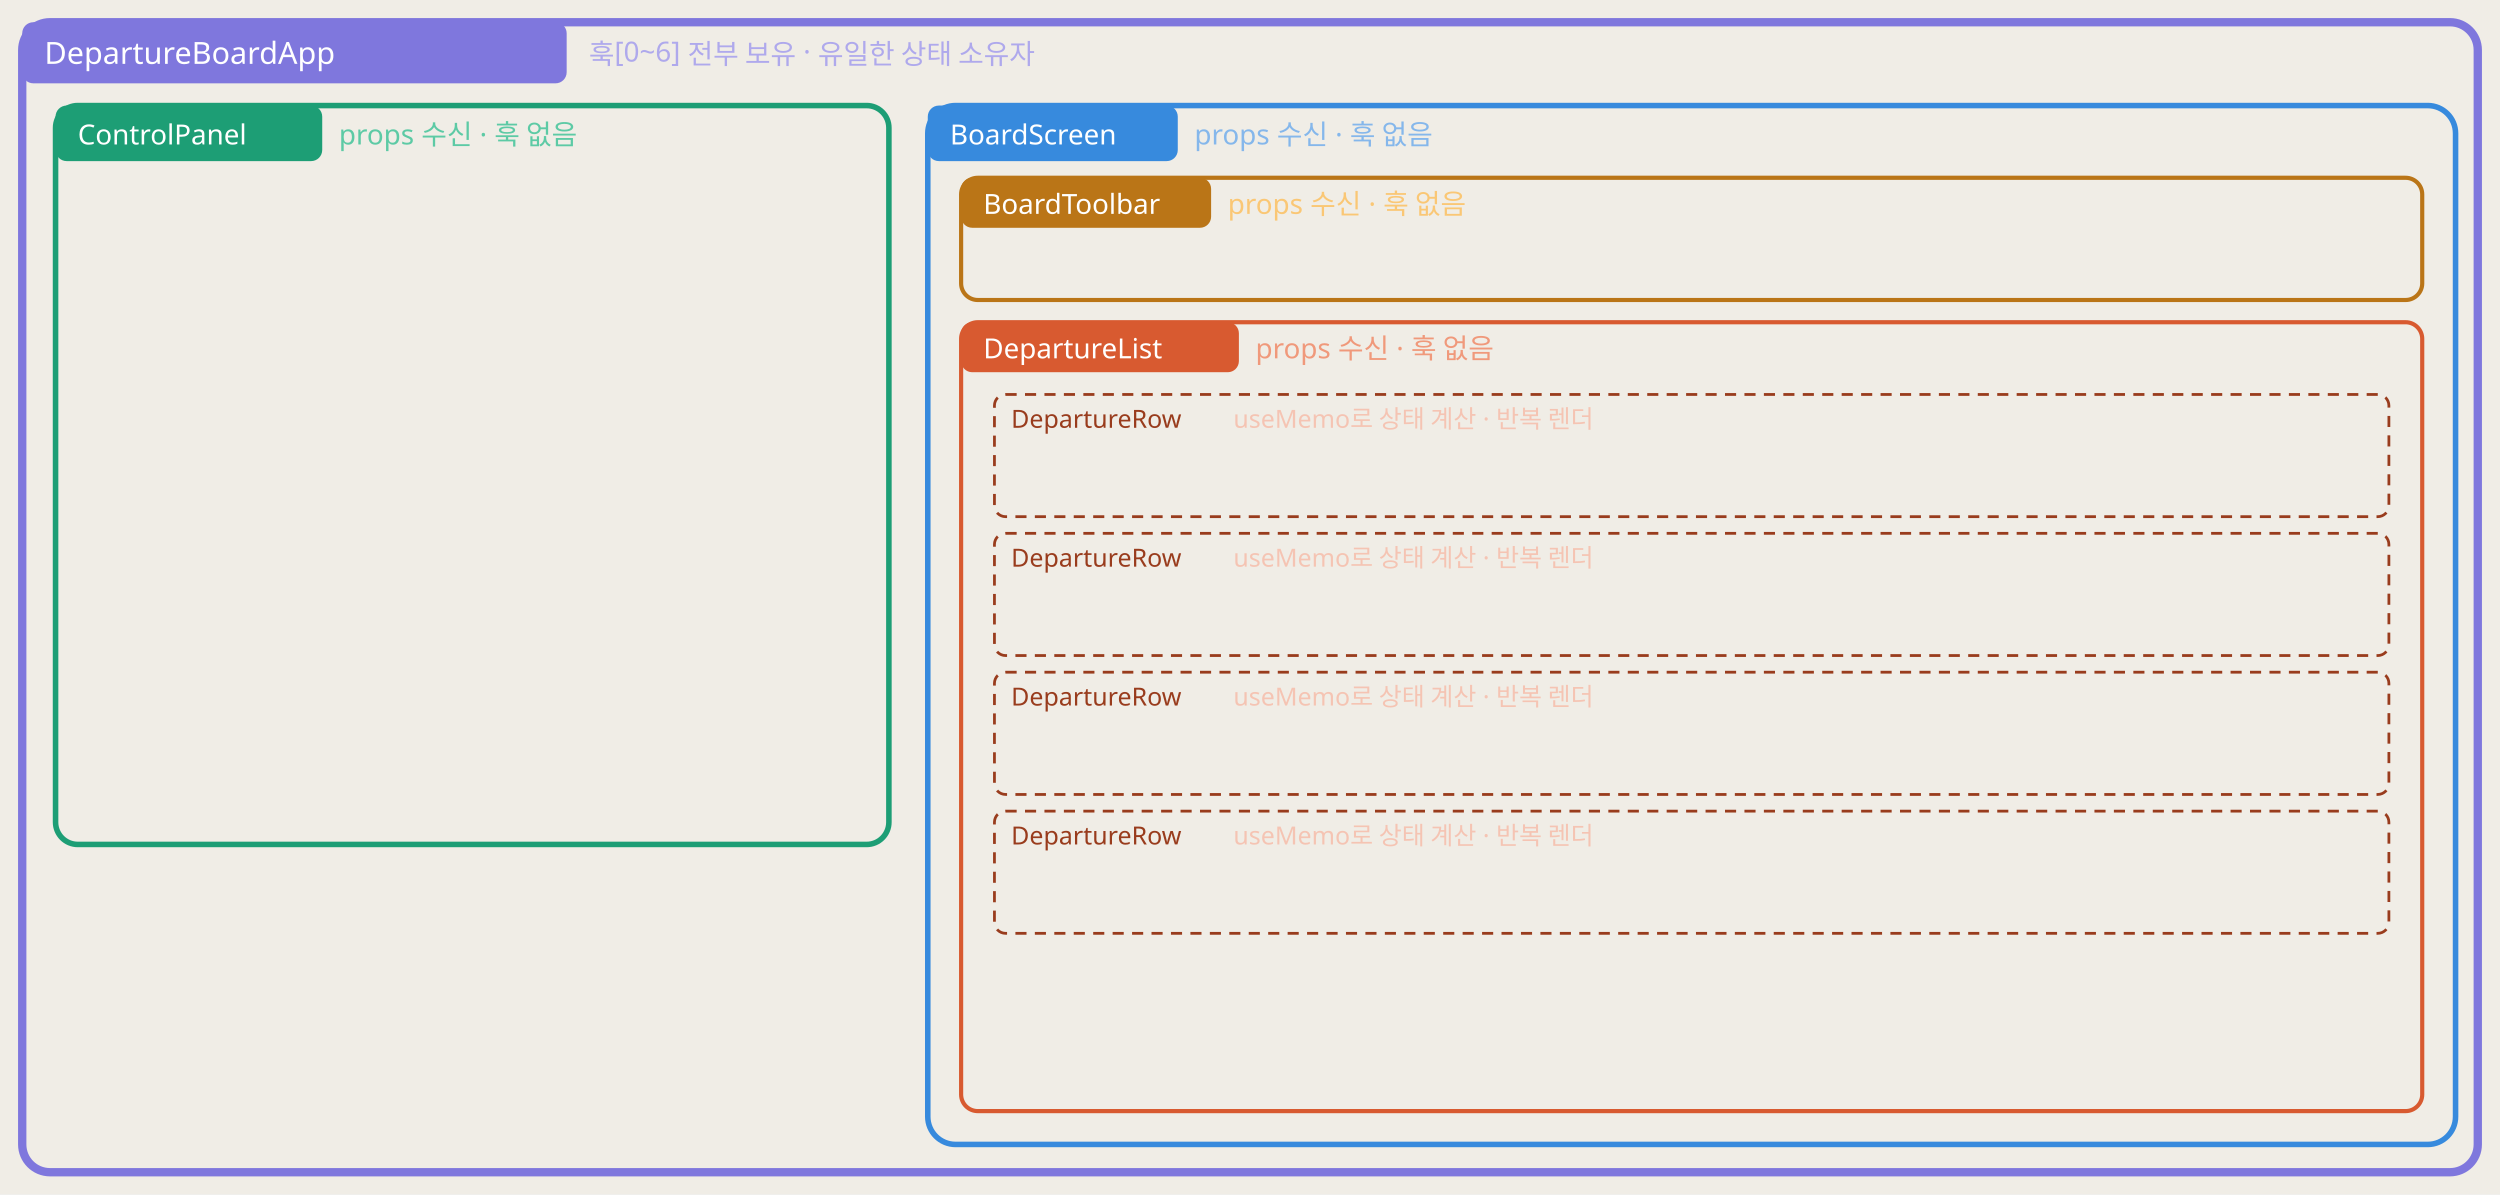
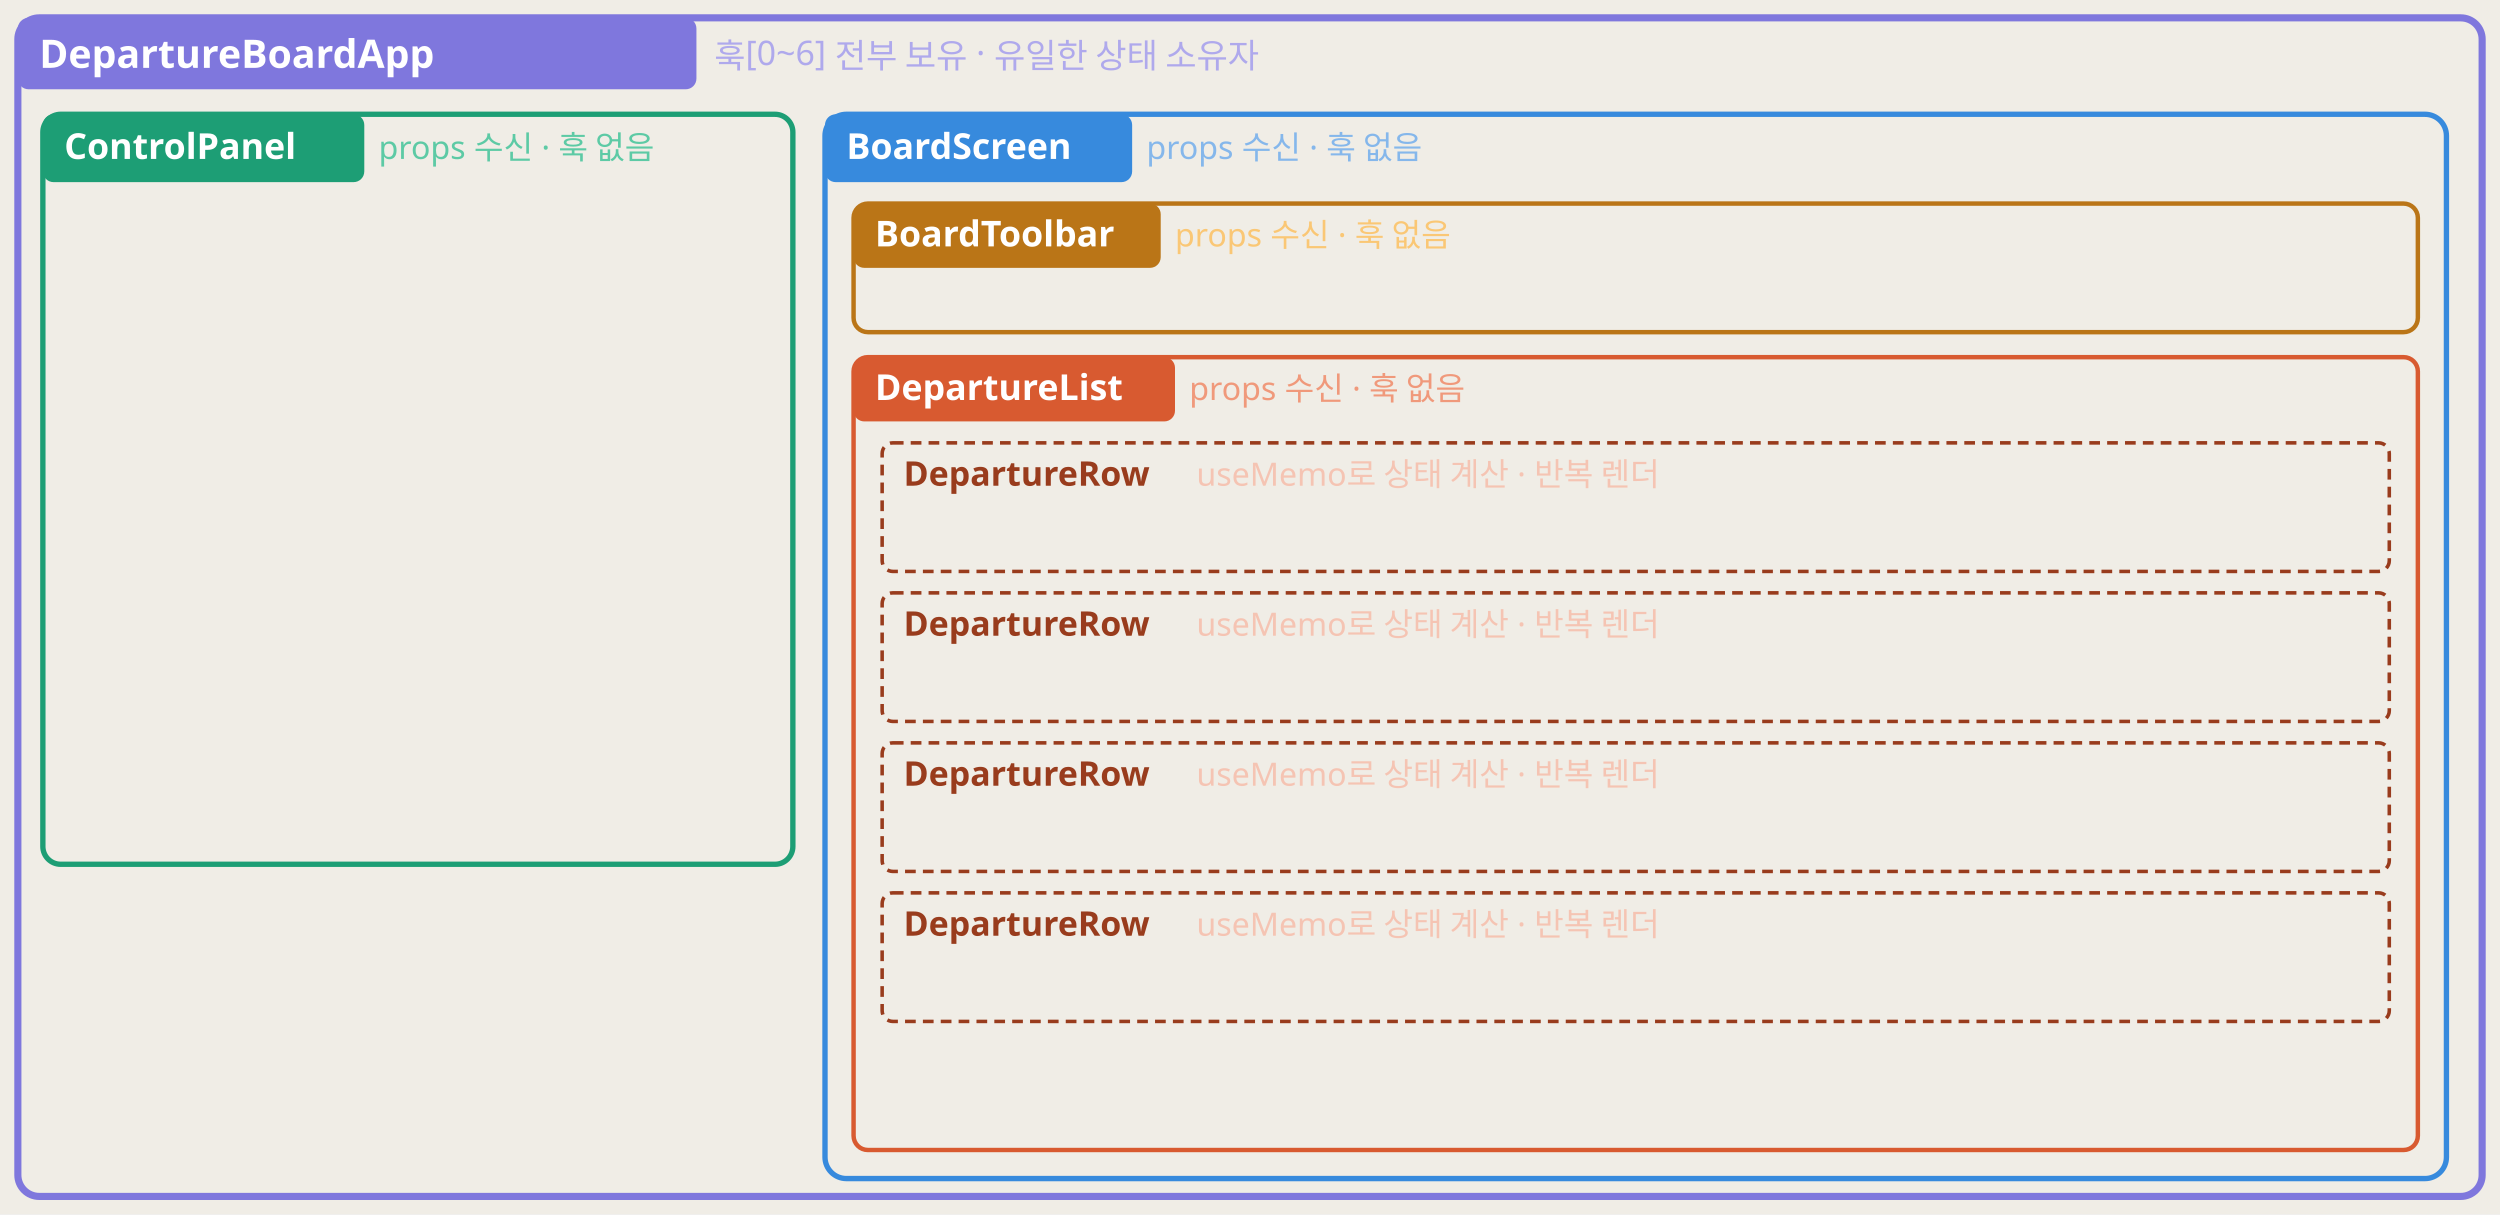
- <svg xmlns="http://www.w3.org/2000/svg" width="900" height="430" viewBox="0 0 900 430">
-   <rect width="900" height="430" fill="#f0ede6" />
-   <rect x="8" y="8" width="884" height="414" rx="10" fill="none" stroke="#7F77DD" stroke-width="3" />
-   <rect x="8" y="8" width="196" height="22" rx="4" fill="#7F77DD" />
-   <text x="16" y="23" font-size="11" fill="white" font-weight="500" font-family="sans-serif">DepartureBoardApp</text>
-   <text x="212" y="23" font-size="10" fill="#AFA9EC" font-family="sans-serif">훅[0~6] 전부 보유 · 유일한 상태 소유자</text>
-   <rect x="20" y="38" width="300" height="266" rx="8" fill="none" stroke="#1D9E75" stroke-width="2" />
-   <rect x="20" y="38" width="96" height="20" rx="4" fill="#1D9E75" />
-   <text x="28" y="52" font-size="10" fill="white" font-weight="500" font-family="sans-serif">ControlPanel</text>
-   <text x="122" y="52" font-size="10" fill="#5DCAA5" font-family="sans-serif">props 수신 · 훅 없음</text>
-   <rect x="334" y="38" width="550" height="374" rx="10" fill="none" stroke="#378ADD" stroke-width="2" />
-   <rect x="334" y="38" width="90" height="20" rx="4" fill="#378ADD" />
-   <text x="342" y="52" font-size="10" fill="white" font-weight="500" font-family="sans-serif">BoardScreen</text>
-   <text x="430" y="52" font-size="10" fill="#85B7EB" font-family="sans-serif">props 수신 · 훅 없음</text>
-   <rect x="346" y="64" width="526" height="44" rx="6" fill="none" stroke="#BA7517" stroke-width="1.5" />
-   <rect x="346" y="64" width="90" height="18" rx="4" fill="#BA7517" />
-   <text x="354" y="77" font-size="10" fill="white" font-weight="500" font-family="sans-serif">BoardToolbar</text>
-   <text x="442" y="77" font-size="10" fill="#FAC775" font-family="sans-serif">props 수신 · 훅 없음</text>
-   <rect x="346" y="116" width="526" height="284" rx="6" fill="none" stroke="#D85A30" stroke-width="1.5" />
-   <rect x="346" y="116" width="100" height="18" rx="4" fill="#D85A30" />
-   <text x="354" y="129" font-size="10" fill="white" font-weight="500" font-family="sans-serif">DepartureList</text>
-   <text x="452" y="129" font-size="10" fill="#F0997B" font-family="sans-serif">props 수신 · 훅 없음</text>
-   <rect x="358" y="142" width="502" height="44" rx="4" fill="none" stroke="#993C1D" stroke-width="1" stroke-dasharray="4 3" />
-   <text x="364" y="154" font-size="9" fill="#993C1D" font-weight="500" font-family="sans-serif">DepartureRow</text>
-   <text x="444" y="154" font-size="9" fill="#F5C4B3" font-family="sans-serif">useMemo로 상태 계산 · 반복 렌더</text>
-   <rect x="358" y="192" width="502" height="44" rx="4" fill="none" stroke="#993C1D" stroke-width="1" stroke-dasharray="4 3" />
-   <text x="364" y="204" font-size="9" fill="#993C1D" font-weight="500" font-family="sans-serif">DepartureRow</text>
-   <text x="444" y="204" font-size="9" fill="#F5C4B3" font-family="sans-serif">useMemo로 상태 계산 · 반복 렌더</text>
-   <rect x="358" y="242" width="502" height="44" rx="4" fill="none" stroke="#993C1D" stroke-width="1" stroke-dasharray="4 3" />
-   <text x="364" y="254" font-size="9" fill="#993C1D" font-weight="500" font-family="sans-serif">DepartureRow</text>
-   <text x="444" y="254" font-size="9" fill="#F5C4B3" font-family="sans-serif">useMemo로 상태 계산 · 반복 렌더</text>
-   <rect x="358" y="292" width="502" height="44" rx="4" fill="none" stroke="#993C1D" stroke-width="1" stroke-dasharray="4 3" />
-   <text x="364" y="304" font-size="9" fill="#993C1D" font-weight="500" font-family="sans-serif">DepartureRow</text>
-   <text x="444" y="304" font-size="9" fill="#F5C4B3" font-family="sans-serif">useMemo로 상태 계산 · 반복 렌더</text>
+ <svg xmlns="http://www.w3.org/2000/svg" width="1400" height="680" viewBox="0 0 1400 680">
+   <rect width="1400" height="680" fill="#f0ede6" />
+   <rect x="10" y="10" width="1380" height="660" rx="12" fill="none" stroke="#7F77DD" stroke-width="4" />
+   <rect x="10" y="10" width="380" height="40" rx="6" fill="#7F77DD" />
+   <text x="22" y="38" font-size="22" fill="white" font-weight="700" font-family="sans-serif">DepartureBoardApp</text>
+   <text x="400" y="38" font-size="19" fill="#AFA9EC" font-family="sans-serif">훅[0~6] 전부 보유 · 유일한 상태 소유자</text>
+   <rect x="24" y="64" width="420" height="420" rx="10" fill="none" stroke="#1D9E75" stroke-width="3" />
+   <rect x="24" y="64" width="180" height="38" rx="6" fill="#1D9E75" />
+   <text x="36" y="89" font-size="20" fill="white" font-weight="700" font-family="sans-serif">ControlPanel</text>
+   <text x="212" y="89" font-size="18" fill="#5DCAA5" font-family="sans-serif">props 수신 · 훅 없음</text>
+   <rect x="462" y="64" width="908" height="596" rx="12" fill="none" stroke="#378ADD" stroke-width="3" />
+   <rect x="462" y="64" width="172" height="38" rx="6" fill="#378ADD" />
+   <text x="474" y="89" font-size="20" fill="white" font-weight="700" font-family="sans-serif">BoardScreen</text>
+   <text x="642" y="89" font-size="18" fill="#85B7EB" font-family="sans-serif">props 수신 · 훅 없음</text>
+   <rect x="478" y="114" width="876" height="72" rx="8" fill="none" stroke="#BA7517" stroke-width="2.5" />
+   <rect x="478" y="114" width="172" height="36" rx="6" fill="#BA7517" />
+   <text x="490" y="138" font-size="20" fill="white" font-weight="700" font-family="sans-serif">BoardToolbar</text>
+   <text x="658" y="138" font-size="18" fill="#FAC775" font-family="sans-serif">props 수신 · 훅 없음</text>
+   <rect x="478" y="200" width="876" height="444" rx="8" fill="none" stroke="#D85A30" stroke-width="2.5" />
+   <rect x="478" y="200" width="180" height="36" rx="6" fill="#D85A30" />
+   <text x="490" y="224" font-size="20" fill="white" font-weight="700" font-family="sans-serif">DepartureList</text>
+   <text x="666" y="224" font-size="18" fill="#F0997B" font-family="sans-serif">props 수신 · 훅 없음</text>
+   <rect x="494" y="248" width="844" height="72" rx="6" fill="none" stroke="#993C1D" stroke-width="2" stroke-dasharray="6 4" />
+   <text x="506" y="272" font-size="19" fill="#993C1D" font-weight="700" font-family="sans-serif">DepartureRow</text>
+   <text x="670" y="272" font-size="18" fill="#F5C4B3" font-family="sans-serif">useMemo로 상태 계산 · 반복 렌더</text>
+   <rect x="494" y="332" width="844" height="72" rx="6" fill="none" stroke="#993C1D" stroke-width="2" stroke-dasharray="6 4" />
+   <text x="506" y="356" font-size="19" fill="#993C1D" font-weight="700" font-family="sans-serif">DepartureRow</text>
+   <text x="670" y="356" font-size="18" fill="#F5C4B3" font-family="sans-serif">useMemo로 상태 계산 · 반복 렌더</text>
+   <rect x="494" y="416" width="844" height="72" rx="6" fill="none" stroke="#993C1D" stroke-width="2" stroke-dasharray="6 4" />
+   <text x="506" y="440" font-size="19" fill="#993C1D" font-weight="700" font-family="sans-serif">DepartureRow</text>
+   <text x="670" y="440" font-size="18" fill="#F5C4B3" font-family="sans-serif">useMemo로 상태 계산 · 반복 렌더</text>
+   <rect x="494" y="500" width="844" height="72" rx="6" fill="none" stroke="#993C1D" stroke-width="2" stroke-dasharray="6 4" />
+   <text x="506" y="524" font-size="19" fill="#993C1D" font-weight="700" font-family="sans-serif">DepartureRow</text>
+   <text x="670" y="524" font-size="18" fill="#F5C4B3" font-family="sans-serif">useMemo로 상태 계산 · 반복 렌더</text>
</svg>
